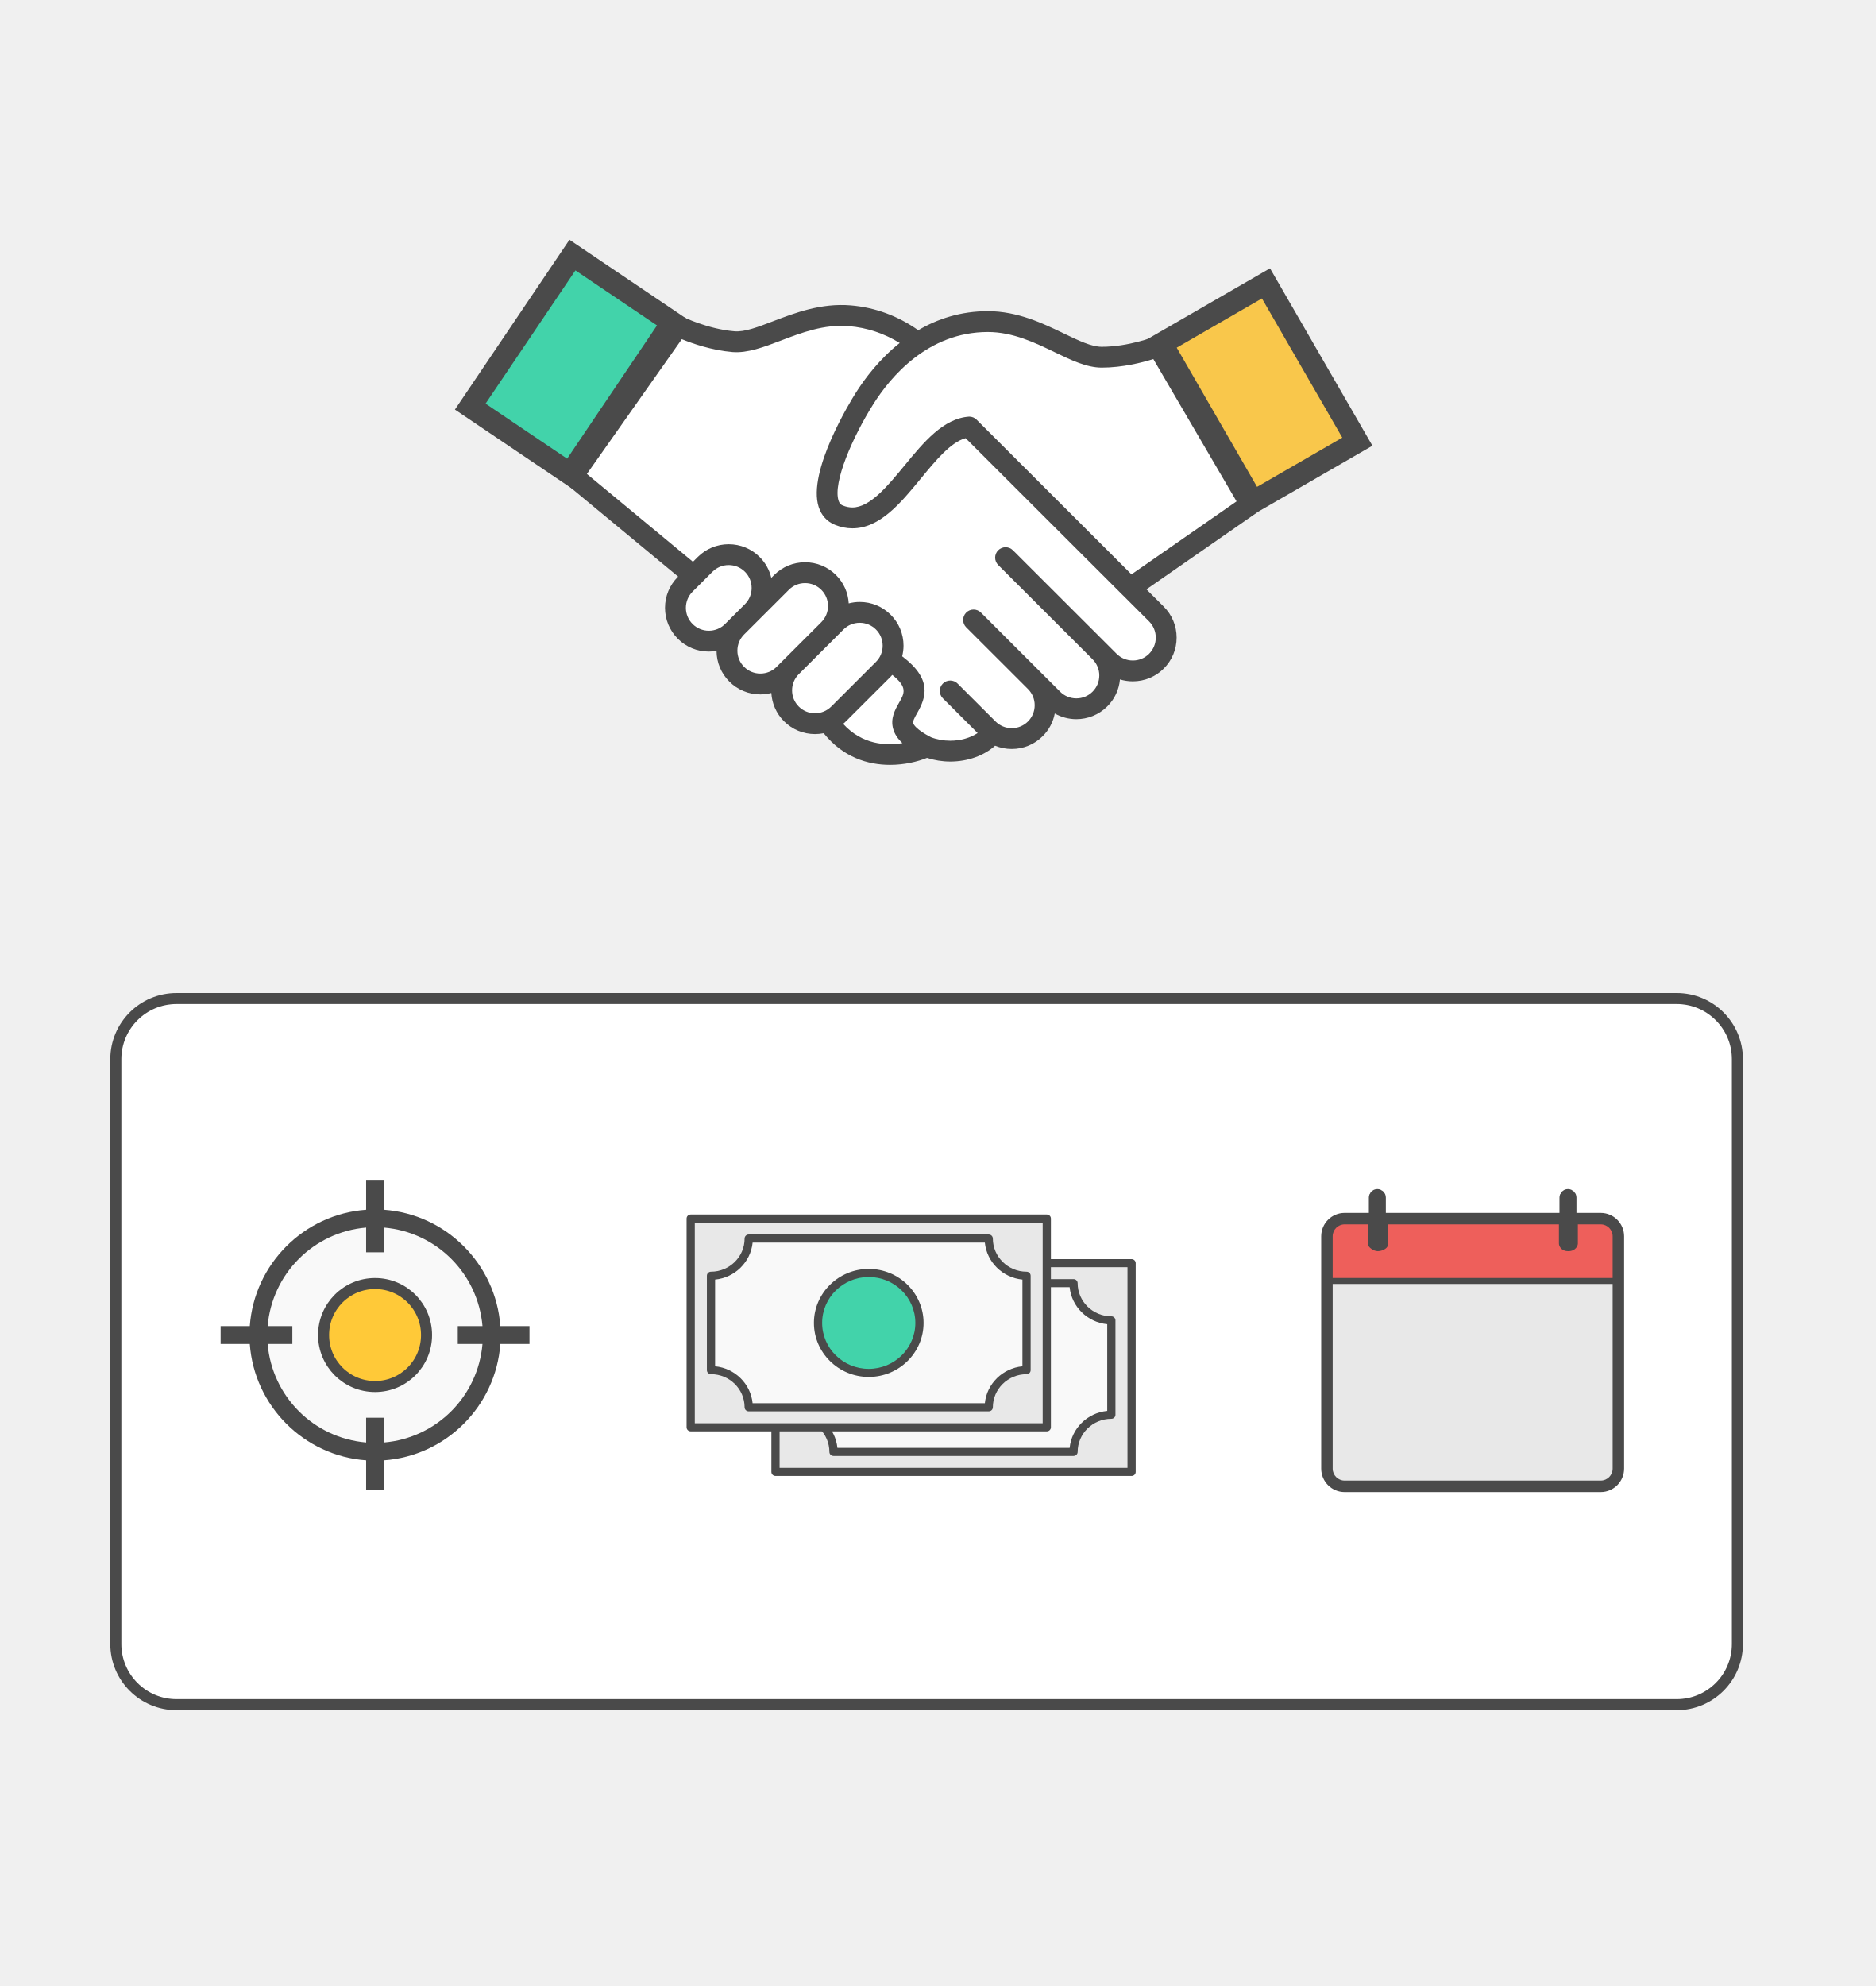
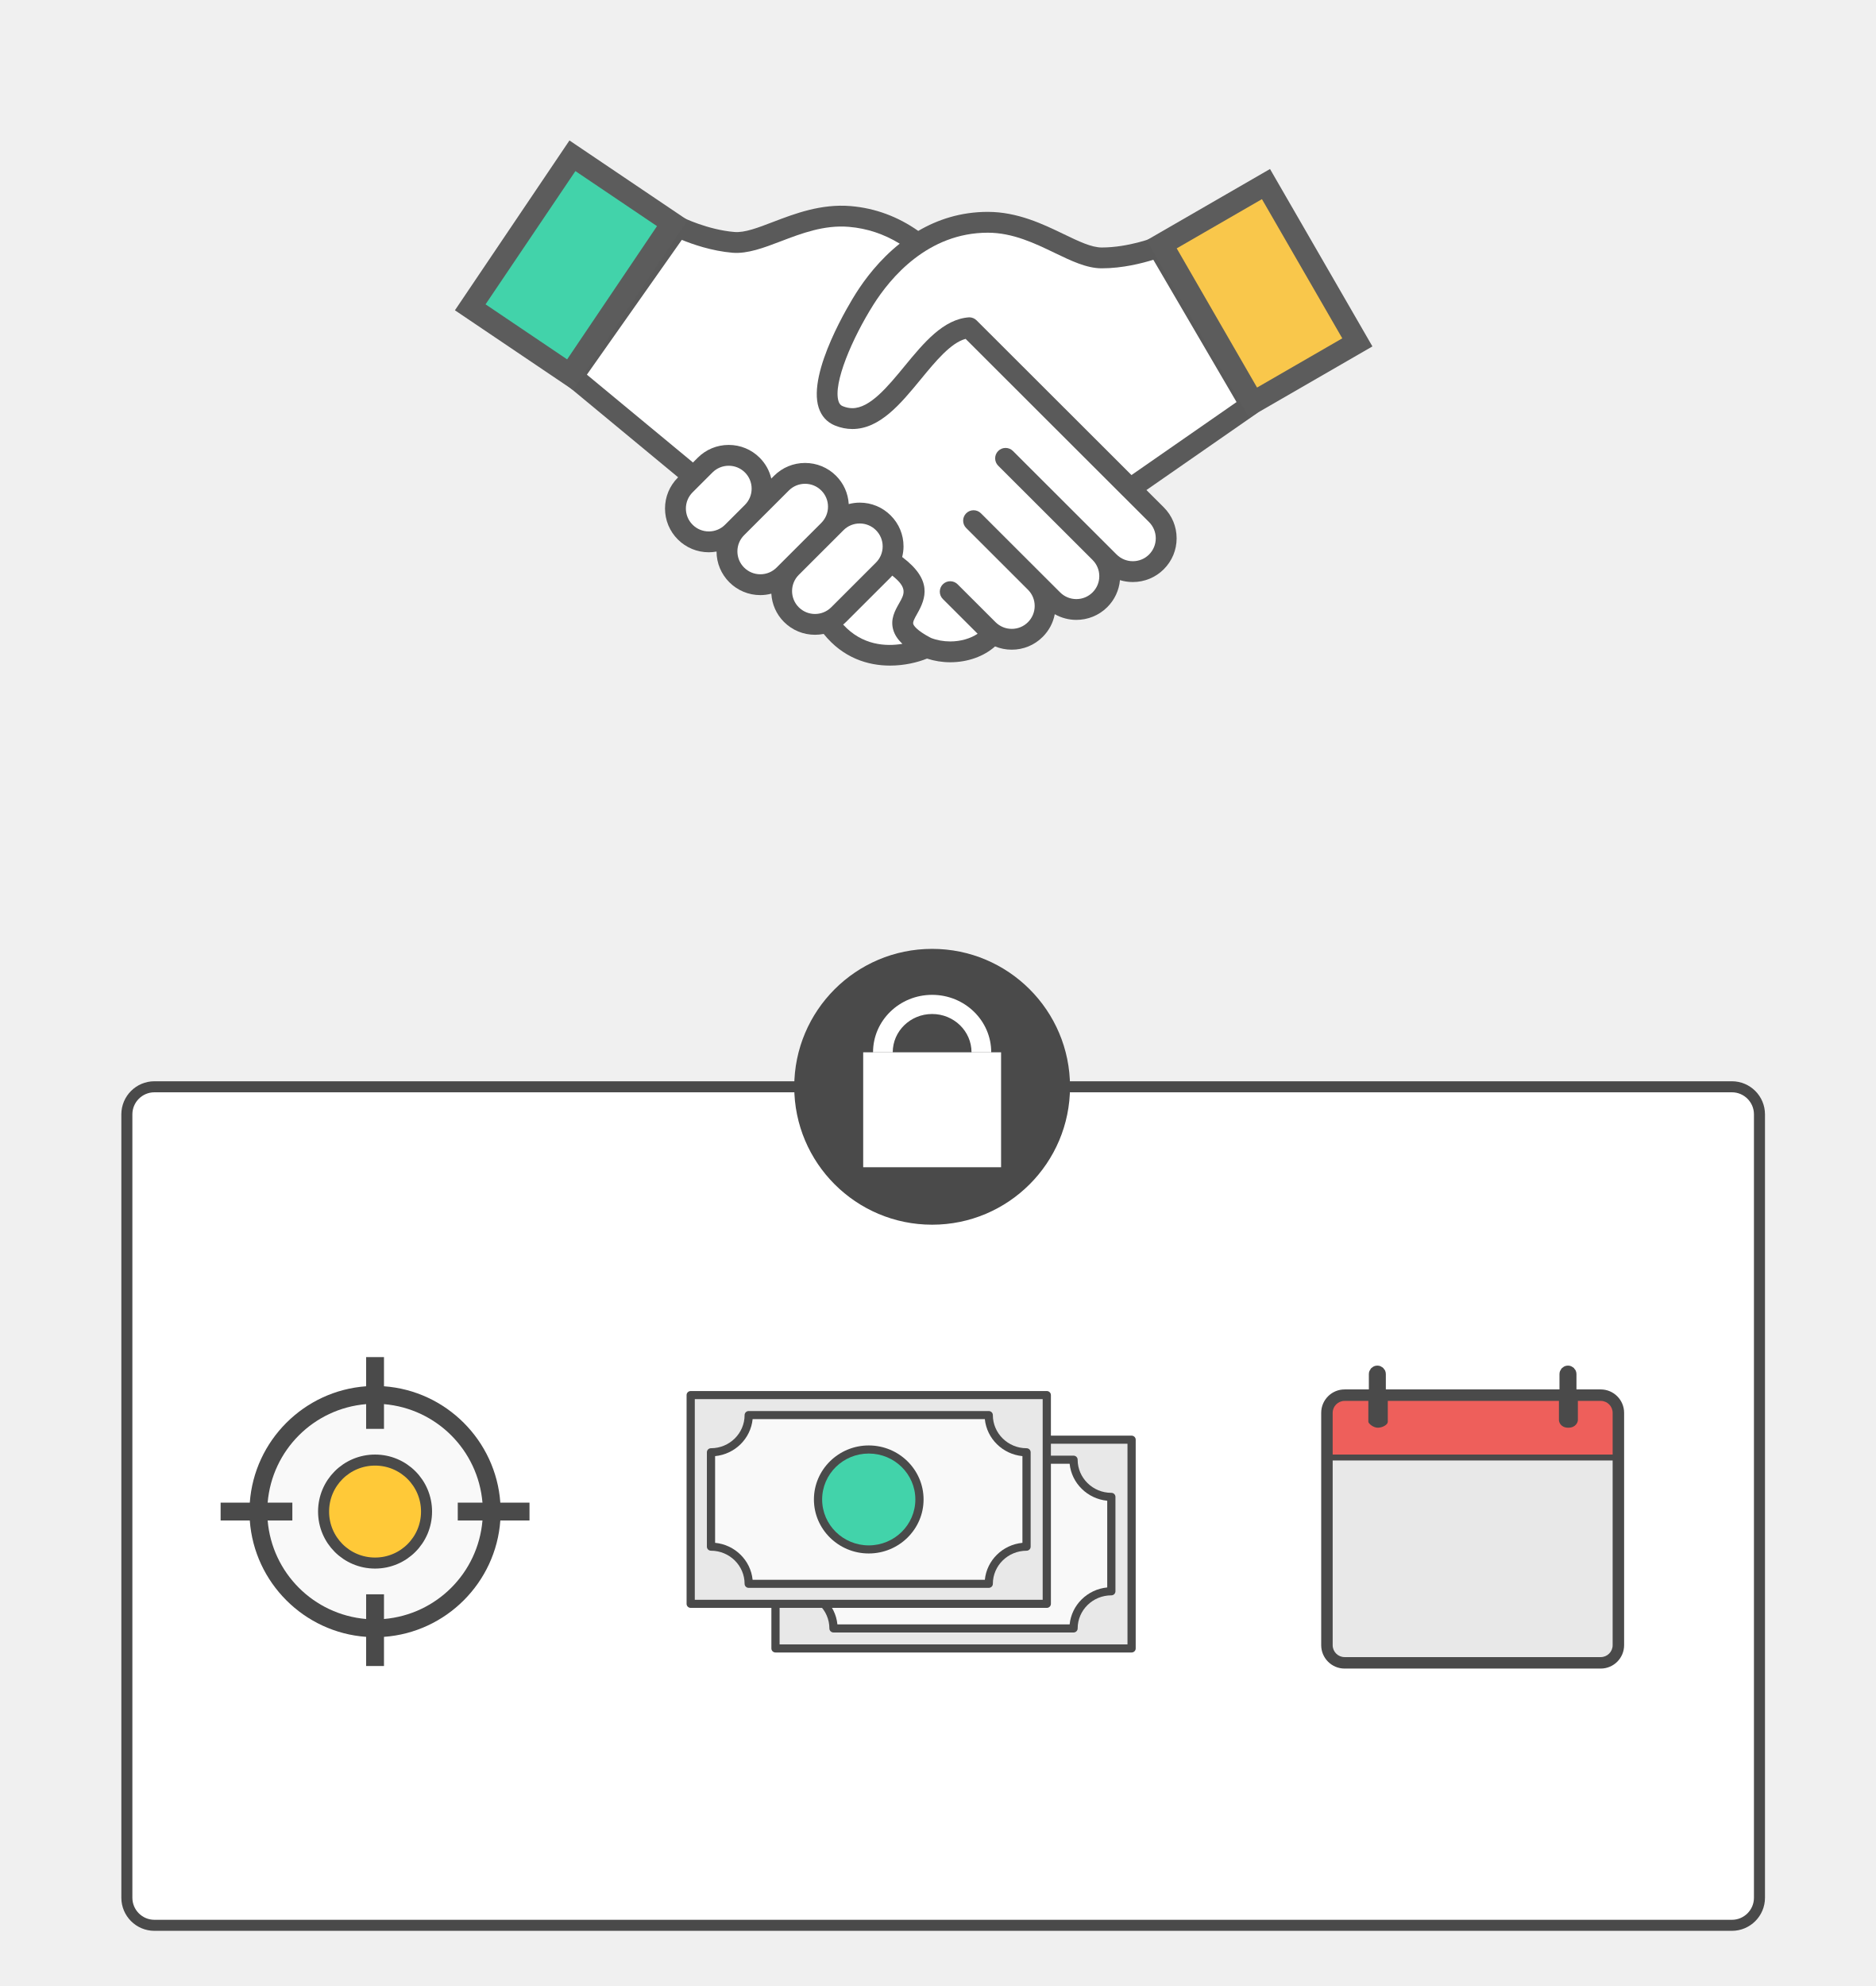
<svg xmlns="http://www.w3.org/2000/svg" xmlns:xlink="http://www.w3.org/1999/xlink" width="170px" height="180px" viewBox="0 0 170 180" version="1.1">
  <defs>
-     <rect id="path-1" x="11" y="91" width="146" height="63" rx="5" />
-     <mask id="mask-2" maskContentUnits="userSpaceOnUse" maskUnits="objectBoundingBox" x="-1" y="-1" width="148" height="65">
-       <rect x="10" y="90" width="148" height="65" fill="white" />
-       <use xlink:href="#path-1" fill="black" />
+     <rect id="path-1" x="11" y="98" width="149" height="77" rx="3" />
+     <mask id="mask-2" maskContentUnits="userSpaceOnUse" maskUnits="objectBoundingBox" x="0" y="0" width="149" height="77" fill="white">
+       <use xlink:href="#path-1" />
    </mask>
    <rect id="path-3" x="66.716" y="5.304" width="12.921" height="18.567" />
    <mask id="mask-4" maskContentUnits="userSpaceOnUse" maskUnits="objectBoundingBox" x="0" y="0" width="12.921" height="18.567" fill="white">
      <use xlink:href="#path-3" />
    </mask>
    <rect id="path-5" x="4.327" y="2.756" width="12.921" height="18.567" />
    <mask id="mask-6" maskContentUnits="userSpaceOnUse" maskUnits="objectBoundingBox" x="0" y="0" width="12.921" height="18.567" fill="white">
      <use xlink:href="#path-5" />
    </mask>
  </defs>
  <g id="Page-1" stroke="none" stroke-width="1" fill="none" fill-rule="evenodd">
    <g id="request-copy-4">
-       <g id="Mask">
-         <use fill="#FFFFFF" fill-rule="evenodd" xlink:href="#path-1" />
-         <use stroke="#4A4A4A" mask="url(#mask-2)" stroke-width="2" xlink:href="#path-1" />
-       </g>
-       <g id="Group" transform="translate(120, 108)">
+       <use id="Rectangle-8" stroke="#4A4A4A" mask="url(#mask-2)" stroke-width="2" fill="#FFFFFF" xlink:href="#path-1" />
+       <g id="Group" transform="translate(120, 124)">
        <path d="M22.41,2.43 L22.41,0.54 C22.41,0.391 22.289,0.27 22.14,0.27 C21.991,0.27 21.87,0.391 21.87,0.54 L21.87,2.43 L5.13,2.43 L5.13,0.54 C5.13,0.391 5.009,0.27 4.86,0.27 C4.711,0.27 4.59,0.391 4.59,0.54 L4.59,2.43 L1.89,2.43 C0.997,2.43 0.27,3.157 0.27,4.05 L0.27,25.11 C0.27,26.003 0.997,26.73 1.89,26.73 L25.11,26.73 C26.003,26.73 26.73,26.003 26.73,25.11 L26.73,4.05 C26.73,3.157 26.003,2.43 25.11,2.43 L22.41,2.43 Z" id="Shape" stroke="#4A4A4A" fill="#4A4A4A" />
        <path d="M25.11,26.19 L1.89,26.19 C1.294,26.19 0.81,25.706 0.81,25.11 L0.81,8.37 L26.19,8.37 L26.19,25.11 C26.19,25.706 25.706,26.19 25.11,26.19 L25.11,26.19 Z" id="Path" fill="#E8E8E8" />
        <path d="M4.043,2.97 L4.043,4.86 C4.043,5.009 4.481,5.4 4.901,5.4 C5.322,5.4 5.807,5.13 5.807,4.86 L5.807,2.97 L21.321,2.97 L21.321,4.72 C21.321,4.869 21.469,5.4 22.17,5.4 C22.872,5.4 23.038,4.869 23.038,4.72 L23.038,2.97 L25.11,2.97 C25.706,2.97 26.19,3.454 26.19,4.05 L26.19,7.83 L0.81,7.83 L0.81,4.05 C0.81,3.454 1.294,2.97 1.89,2.97 L4.043,2.97 Z" id="Path" fill="#EE5F5B" />
      </g>
-       <g id="Target" transform="translate(20, 107)">
+       <g id="Target" transform="translate(20, 123)">
        <path d="M28,13.191 L25.356,13.191 C24.951,7.56 20.44,3.049 14.809,2.644 L14.809,0 L13.191,0 L13.191,2.644 C7.56,3.049 3.049,7.56 2.644,13.191 L0,13.191 L0,14.809 L2.644,14.809 C3.049,20.44 7.56,24.951 13.191,25.356 L13.191,28 L14.809,28 L14.809,25.356 C20.44,24.951 24.951,20.44 25.356,14.809 L28,14.809 L28,13.191 L28,13.191 Z" id="Shape" fill="#4A4A4A" />
        <path d="M14.809,23.738 L14.809,21.498 L13.191,21.498 L13.191,23.738 C8.431,23.333 4.667,19.569 4.262,14.809 L6.502,14.809 L6.502,13.191 L4.262,13.191 C4.667,8.431 8.431,4.667 13.191,4.262 L13.191,6.502 L14.809,6.502 L14.809,4.262 C19.569,4.667 23.333,8.431 23.738,13.191 L21.498,13.191 L21.498,14.809 L23.738,14.809 C23.333,19.569 19.569,23.333 14.809,23.738 L14.809,23.738 Z" id="Path" fill="#F9F9F9" />
        <path d="M9.333,14 C9.333,16.582 11.418,18.667 14,18.667 C16.582,18.667 18.667,16.582 18.667,14 C18.667,11.418 16.582,9.333 14,9.333 C11.418,9.333 9.333,11.418 9.333,14 Z" id="Shape" stroke="#4A4A4A" fill="#FFC938" />
      </g>
-       <g id="Amount" transform="translate(62, 110)">
+       <g id="Amount" transform="translate(62, 126)">
        <g id="Group" transform="translate(24.68698, 14.04348) rotate(-360) translate(-24.68698, -14.04348) translate(7.686981, 4.043478)">
          <path d="M32.895,0.076 L0.613,0.076 C0.407,0.076 0.241,0.24 0.241,0.443 L0.241,19.363 C0.241,19.565 0.407,19.729 0.613,19.729 L32.895,19.729 C33.1,19.729 33.267,19.565 33.267,19.363 L33.267,0.443 C33.267,0.24 33.101,0.076 32.895,0.076 L32.895,0.076 Z" id="Shape" fill="#4A4A4A" />
          <polygon id="Path" fill="#E8E8E8" points="0.985 18.996 0.985 0.809 32.522 0.809 32.522 18.996" />
          <path d="M2.453,14.548 C4.132,14.549 5.499,15.896 5.5,17.55 C5.5,17.752 5.667,17.916 5.872,17.916 L27.633,17.916 C27.838,17.916 28.005,17.752 28.005,17.55 C28.005,15.895 29.375,14.55 31.058,14.55 C31.264,14.55 31.431,14.385 31.431,14.183 L31.431,5.626 C31.431,5.423 31.264,5.259 31.058,5.259 C29.378,5.259 28.007,3.911 28.004,2.255 C28.004,2.053 27.837,1.889 27.632,1.889 L5.872,1.889 C5.773,1.889 5.678,1.927 5.609,1.996 C5.539,2.065 5.5,2.158 5.5,2.256 C5.5,3.911 4.133,5.258 2.453,5.259 C2.248,5.259 2.081,5.423 2.081,5.626 L2.081,14.182 C2.081,14.385 2.248,14.548 2.453,14.548 L2.453,14.548 Z" id="Shape" fill="#4A4A4A" />
          <path d="M2.826,5.975 C4.62,5.801 6.051,4.39 6.227,2.622 L27.278,2.622 C27.457,4.391 28.891,5.801 30.686,5.975 L30.686,13.834 C28.889,14.006 27.455,15.416 27.279,17.183 L6.226,17.183 C6.05,15.417 4.619,14.007 2.826,13.833 L2.826,5.975 L2.826,5.975 Z" id="Path" fill="#F9F9F9" />
          <path d="M16.754,14.798 C19.494,14.798 21.724,12.602 21.724,9.903 C21.724,7.203 19.494,5.007 16.754,5.007 C14.014,5.007 11.784,7.203 11.784,9.903 C11.784,12.602 14.014,14.798 16.754,14.798 L16.754,14.798 Z" id="Shape" fill="#4A4A4A" />
          <path d="M16.754,5.741 C19.084,5.741 20.979,7.607 20.979,9.903 C20.979,12.198 19.084,14.065 16.754,14.065 C14.424,14.065 12.529,12.197 12.529,9.903 C12.529,7.608 14.424,5.741 16.754,5.741 L16.754,5.741 Z" id="Path" fill="#42D3AA" />
        </g>
        <g id="Group-Copy" transform="translate(17, 10) rotate(-360) translate(-17, -10) ">
          <path d="M32.895,0.076 L0.613,0.076 C0.407,0.076 0.241,0.24 0.241,0.443 L0.241,19.363 C0.241,19.565 0.407,19.729 0.613,19.729 L32.895,19.729 C33.1,19.729 33.267,19.565 33.267,19.363 L33.267,0.443 C33.267,0.24 33.101,0.076 32.895,0.076 L32.895,0.076 Z" id="Shape" fill="#4A4A4A" />
          <polygon id="Path" fill="#E8E8E8" points="0.985 18.996 0.985 0.809 32.522 0.809 32.522 18.996" />
          <path d="M2.453,14.548 C4.132,14.549 5.499,15.896 5.5,17.55 C5.5,17.752 5.667,17.916 5.872,17.916 L27.633,17.916 C27.838,17.916 28.005,17.752 28.005,17.55 C28.005,15.895 29.375,14.55 31.058,14.55 C31.264,14.55 31.431,14.385 31.431,14.183 L31.431,5.626 C31.431,5.423 31.264,5.259 31.058,5.259 C29.378,5.259 28.007,3.911 28.004,2.255 C28.004,2.053 27.837,1.889 27.632,1.889 L5.872,1.889 C5.773,1.889 5.678,1.927 5.609,1.996 C5.539,2.065 5.5,2.158 5.5,2.256 C5.5,3.911 4.133,5.258 2.453,5.259 C2.248,5.259 2.081,5.423 2.081,5.626 L2.081,14.182 C2.081,14.385 2.248,14.548 2.453,14.548 L2.453,14.548 Z" id="Shape" fill="#4A4A4A" />
          <path d="M2.826,5.975 C4.62,5.801 6.051,4.39 6.227,2.622 L27.278,2.622 C27.457,4.391 28.891,5.801 30.686,5.975 L30.686,13.834 C28.889,14.006 27.455,15.416 27.279,17.183 L6.226,17.183 C6.05,15.417 4.619,14.007 2.826,13.833 L2.826,5.975 L2.826,5.975 Z" id="Path" fill="#F9F9F9" />
          <path d="M16.754,14.798 C19.494,14.798 21.724,12.602 21.724,9.903 C21.724,7.203 19.494,5.007 16.754,5.007 C14.014,5.007 11.784,7.203 11.784,9.903 C11.784,12.602 14.014,14.798 16.754,14.798 L16.754,14.798 Z" id="Shape" fill="#4A4A4A" />
          <path d="M20.979,9.903 C20.979,12.198 19.084,14.065 16.754,14.065 C14.424,14.065 12.529,12.197 12.529,9.903 C12.529,7.608 14.424,5.741 16.754,5.741 C19.084,5.741 20.979,7.607 20.979,9.903 Z" id="Path" fill="#42D3AA" />
        </g>
      </g>
-       <g id="Group-2" transform="translate(41, 21)">
-         <path d="M73.17,24.243 L64.796,9.92 C64.56,9.516 64.065,9.347 63.629,9.519 C63.607,9.528 61.3,10.431 58.875,10.431 C57.941,10.431 56.776,9.868 55.425,9.217 C53.564,8.32 51.248,7.203 48.551,7.203 C46.079,7.203 43.984,7.908 42.241,8.929 C40.388,7.627 38.333,6.866 36.122,6.679 C33.437,6.453 31.034,7.369 29.103,8.107 C27.703,8.643 26.498,9.11 25.563,9.025 C23.159,8.822 20.923,7.727 20.902,7.717 C20.484,7.509 19.976,7.637 19.707,8.019 L10.153,21.584 C9.869,21.987 9.942,22.54 10.322,22.855 L20.475,31.259 L20.449,31.285 C19.699,32.035 19.285,33.029 19.285,34.089 C19.285,35.149 19.699,36.145 20.448,36.893 C21.198,37.642 22.196,38.055 23.257,38.055 C23.494,38.055 23.728,38.031 23.956,37.99 C23.961,39.043 24.374,40.031 25.119,40.776 C25.869,41.524 26.866,41.937 27.927,41.937 C28.268,41.937 28.601,41.891 28.923,41.806 C28.979,42.741 29.359,43.66 30.073,44.372 C30.823,45.121 31.82,45.533 32.881,45.533 C33.149,45.533 33.412,45.507 33.669,45.456 C35.424,47.642 37.685,48.326 39.684,48.326 C40.983,48.326 42.17,48.039 43.037,47.69 C43.698,47.906 44.417,48.024 45.145,48.024 C46.728,48.024 48.21,47.483 49.205,46.587 C49.679,46.781 50.189,46.884 50.717,46.884 C51.779,46.884 52.776,46.472 53.524,45.723 C54.095,45.153 54.47,44.442 54.617,43.667 C55.221,44.009 55.896,44.183 56.572,44.183 C57.588,44.183 58.607,43.797 59.38,43.025 C60.044,42.361 60.443,41.503 60.527,40.58 C60.899,40.694 61.292,40.753 61.692,40.753 C62.753,40.753 63.752,40.341 64.5,39.593 C65.25,38.844 65.664,37.848 65.664,36.789 C65.664,35.729 65.25,34.732 64.5,33.984 L62.928,32.414 L72.892,25.493 C73.299,25.213 73.419,24.667 73.17,24.243 L73.17,24.243 Z" id="Shape" fill="#4A4A4A" />
-         <use id="Rectangle" stroke="#4A4A4A" mask="url(#mask-4)" stroke-width="4" fill="#F9C74B" transform="translate(73.17665, 14.58754) rotate(-30) translate(-73.17665, -14.58754) " xlink:href="#path-3" />
+       <g id="Group-2" transform="translate(41, 12)">
+         <path d="M73.17,24.243 L64.796,9.92 C64.56,9.516 64.065,9.347 63.629,9.519 C63.607,9.528 61.3,10.431 58.875,10.431 C57.941,10.431 56.776,9.868 55.425,9.217 C53.564,8.32 51.248,7.203 48.551,7.203 C46.079,7.203 43.984,7.908 42.241,8.929 C40.388,7.627 38.333,6.866 36.122,6.679 C33.437,6.453 31.034,7.369 29.103,8.107 C27.703,8.643 26.498,9.11 25.563,9.025 C23.159,8.822 20.923,7.727 20.902,7.717 C20.484,7.509 19.976,7.637 19.707,8.019 L10.153,21.584 C9.869,21.987 9.942,22.54 10.322,22.855 L20.475,31.259 L20.449,31.285 C19.699,32.035 19.285,33.029 19.285,34.089 C19.285,35.149 19.699,36.145 20.448,36.893 C21.198,37.642 22.196,38.055 23.257,38.055 C23.494,38.055 23.728,38.031 23.956,37.99 C23.961,39.043 24.374,40.031 25.119,40.776 C25.869,41.524 26.866,41.937 27.927,41.937 C28.268,41.937 28.601,41.891 28.923,41.806 C28.979,42.741 29.359,43.66 30.073,44.372 C30.823,45.121 31.82,45.533 32.881,45.533 C33.149,45.533 33.412,45.507 33.669,45.456 C35.424,47.642 37.685,48.326 39.684,48.326 C40.983,48.326 42.17,48.039 43.037,47.69 C43.698,47.906 44.417,48.024 45.145,48.024 C46.728,48.024 48.21,47.483 49.205,46.587 C49.679,46.781 50.189,46.884 50.717,46.884 C51.779,46.884 52.776,46.472 53.524,45.723 C54.095,45.153 54.47,44.442 54.617,43.667 C55.221,44.009 55.896,44.183 56.572,44.183 C57.588,44.183 58.607,43.797 59.38,43.025 C60.044,42.361 60.443,41.503 60.527,40.58 C60.899,40.694 61.292,40.753 61.692,40.753 C62.753,40.753 63.752,40.341 64.5,39.593 C65.25,38.844 65.664,37.848 65.664,36.789 C65.664,35.729 65.25,34.732 64.5,33.984 L62.928,32.414 L72.892,25.493 C73.299,25.213 73.419,24.667 73.17,24.243 L73.17,24.243 Z" id="Shape" fill="#5A5A5A" />
+         <use id="Rectangle" stroke="#5C5C5C" mask="url(#mask-4)" stroke-width="4" fill="#F9C74B" transform="translate(73.17665, 14.58754) rotate(-30) translate(-73.17665, -14.58754) " xlink:href="#path-3" />
        <path d="M39.977,45.093 C40.109,45.542 40.378,45.955 40.808,46.354 C39.318,46.603 37.167,46.504 35.433,44.61 C35.52,44.536 35.608,44.458 35.69,44.376 L39.745,40.327 C39.794,40.278 39.84,40.224 39.886,40.171 C41.302,41.284 40.988,41.841 40.504,42.69 C40.141,43.327 39.689,44.123 39.977,45.093 L39.977,45.093 Z" id="Path" fill="#FFFFFF" />
        <path d="M63.166,35.32 C63.557,35.712 63.773,36.234 63.773,36.789 C63.773,37.342 63.557,37.864 63.166,38.257 C62.772,38.651 62.25,38.864 61.694,38.864 C61.139,38.864 60.617,38.648 60.223,38.257 L50.826,28.874 C50.457,28.506 49.859,28.506 49.489,28.874 C49.12,29.241 49.12,29.84 49.489,30.209 L58.04,38.747 C58.042,38.75 58.043,38.752 58.044,38.753 C58.438,39.146 58.654,39.667 58.654,40.221 C58.654,40.776 58.437,41.298 58.044,41.69 C57.651,42.082 57.129,42.298 56.574,42.298 C56.019,42.298 55.497,42.082 55.104,41.69 L53.53,40.12 C53.528,40.118 53.527,40.115 53.526,40.115 C53.526,40.114 53.524,40.114 53.523,40.113 L47.925,34.522 C47.556,34.154 46.957,34.154 46.588,34.522 C46.219,34.89 46.219,35.488 46.588,35.857 L52.193,41.456 C52.584,41.849 52.797,42.368 52.797,42.92 C52.797,43.475 52.58,43.996 52.189,44.389 C51.796,44.782 51.274,44.997 50.718,44.997 L50.717,44.997 C50.162,44.997 49.641,44.78 49.247,44.389 L45.809,40.956 C45.44,40.588 44.841,40.588 44.472,40.956 C44.103,41.325 44.103,41.924 44.472,42.292 L47.624,45.439 C46.98,45.873 46.084,46.137 45.145,46.137 C44.522,46.137 43.914,46.024 43.382,45.814 C42.047,45.113 41.825,44.674 41.789,44.556 C41.734,44.37 41.895,44.066 42.148,43.622 C42.948,42.217 43.542,40.557 40.784,38.484 C40.862,38.173 40.907,37.851 40.907,37.522 C40.907,36.461 40.494,35.467 39.744,34.718 C38.995,33.969 37.997,33.556 36.936,33.556 C36.595,33.556 36.262,33.603 35.94,33.686 C35.883,32.716 35.482,31.813 34.789,31.121 C34.04,30.373 33.042,29.96 31.981,29.96 C30.92,29.96 29.922,30.373 29.172,31.121 L28.92,31.373 C28.752,30.665 28.396,30.014 27.867,29.486 C27.118,28.737 26.12,28.325 25.059,28.325 C23.998,28.325 23.001,28.737 22.251,29.486 L21.813,29.923 C21.79,29.9 21.77,29.877 21.744,29.855 L12.202,21.957 L20.808,9.74 C21.761,10.132 23.512,10.748 25.404,10.908 C26.763,11.018 28.23,10.463 29.78,9.871 C31.621,9.167 33.705,8.367 35.963,8.561 C37.604,8.699 39.144,9.215 40.561,10.085 C38.723,11.55 37.405,13.295 36.572,14.616 C36.119,15.333 32.178,21.722 33.215,24.947 C33.462,25.714 33.969,26.272 34.683,26.563 C35.205,26.777 35.739,26.884 36.27,26.884 C38.764,26.884 40.652,24.59 42.476,22.371 C43.812,20.746 45.191,19.072 46.535,18.713 L55.13,27.297 L56.04,28.205 L60.792,32.951 L60.794,32.951 L63.166,35.32 L63.166,35.32 Z" id="Path" fill="#FFFFFF" />
        <path d="M56.468,25.96 C56.466,25.96 47.531,17.037 47.531,17.037 C47.353,16.86 47.111,16.76 46.863,16.76 C44.517,16.914 42.737,19.079 41.014,21.172 C39.468,23.052 37.869,24.995 36.269,24.995 C35.981,24.995 35.696,24.936 35.397,24.814 C35.255,24.755 35.11,24.661 35.016,24.369 C34.498,22.759 36.256,18.66 38.173,15.622 C39.711,13.183 43.105,9.091 48.551,9.091 C50.815,9.091 52.826,10.062 54.603,10.918 C56.097,11.638 57.508,12.319 58.875,12.319 C60.774,12.319 62.57,11.852 63.552,11.543 L71.096,24.441 L61.571,31.057 L56.468,25.96 Z" id="Path" fill="#FFFFFF" />
        <path d="M32.881,43.647 C32.326,43.647 31.804,43.431 31.411,43.04 C30.601,42.232 30.601,40.917 31.409,40.105 L34.789,36.729 C34.792,36.726 34.794,36.723 34.796,36.722 L35.466,36.052 C35.858,35.66 36.38,35.445 36.937,35.445 C37.491,35.445 38.014,35.662 38.407,36.054 C38.8,36.446 39.016,36.968 39.016,37.522 C39.016,38.077 38.799,38.598 38.406,38.991 L34.353,43.04 C33.959,43.431 33.437,43.647 32.881,43.647 L32.881,43.647 Z" id="Path" fill="#FFFFFF" />
        <path d="M30.072,38.769 L29.398,39.442 C29.005,39.834 28.483,40.049 27.928,40.049 C27.372,40.049 26.85,39.833 26.457,39.442 C26.063,39.049 25.847,38.528 25.847,37.973 C25.847,37.418 26.064,36.897 26.457,36.504 L30.511,32.455 C30.904,32.063 31.426,31.848 31.982,31.848 C32.537,31.848 33.059,32.064 33.453,32.456 C33.845,32.848 34.061,33.37 34.061,33.924 C34.061,34.478 33.845,34.997 33.455,35.39 L30.074,38.767 C30.074,38.767 30.073,38.769 30.072,38.769 L30.072,38.769 Z" id="Path" fill="#FFFFFF" />
        <path d="M24.727,35.558 C24.335,35.951 23.812,36.166 23.257,36.166 C22.701,36.166 22.18,35.951 21.786,35.558 C21.393,35.166 21.177,34.645 21.177,34.089 C21.177,33.535 21.394,33.014 21.786,32.621 L23.588,30.821 C23.982,30.429 24.504,30.213 25.059,30.213 C25.615,30.213 26.137,30.429 26.53,30.821 C26.923,31.214 27.138,31.735 27.138,32.29 C27.138,32.844 26.922,33.365 26.53,33.758 L24.727,35.558 L24.727,35.558 Z" id="Path" fill="#FFFFFF" />
-         <use id="Rectangle" stroke="#4A4A4A" mask="url(#mask-6)" stroke-width="4" fill="#42D3AA" transform="translate(10.78796, 12.03912) rotate(34) translate(-10.78796, -12.03912) " xlink:href="#path-5" />
+         <use id="Rectangle" stroke="#5C5C5C" mask="url(#mask-6)" stroke-width="4" fill="#42D3AA" transform="translate(10.78796, 12.03912) rotate(34) translate(-10.78796, -12.03912) " xlink:href="#path-5" />
+       </g>
+       <g id="Group-3" transform="translate(72, 86)">
+         <circle id="Oval" fill="#4A4A4A" cx="12.5" cy="12.5" r="12.5" />
+         <rect id="Rectangle-2" fill="#FFFFFF" x="6.25" y="9.375" width="12.5" height="10.417" />
+         <path d="M17.857,9.375 L7.143,9.375 C7.143,6.499 9.541,4.167 12.5,4.167 C15.459,4.167 17.857,6.499 17.857,9.375 Z M16.071,9.375 L8.929,9.375 C8.929,7.457 10.528,5.903 12.5,5.903 C14.472,5.903 16.071,7.457 16.071,9.375 Z" id="Combined-Shape" fill="#FFFFFF" />
      </g>
    </g>
  </g>
</svg>
